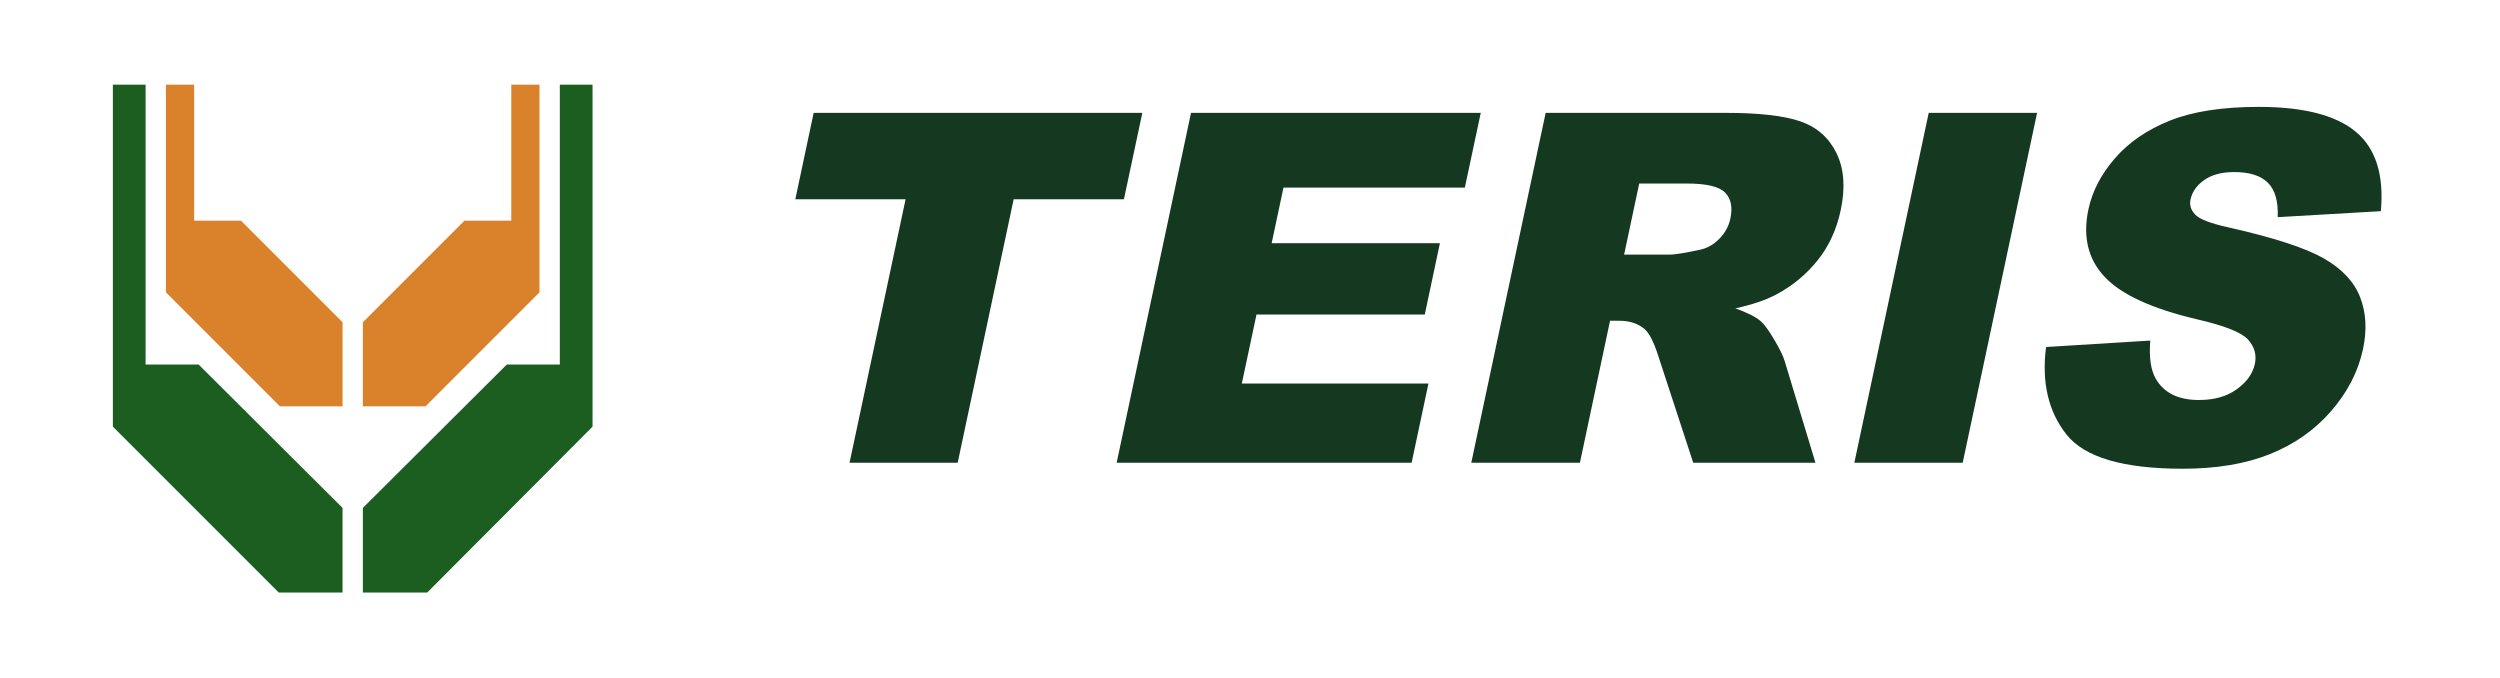
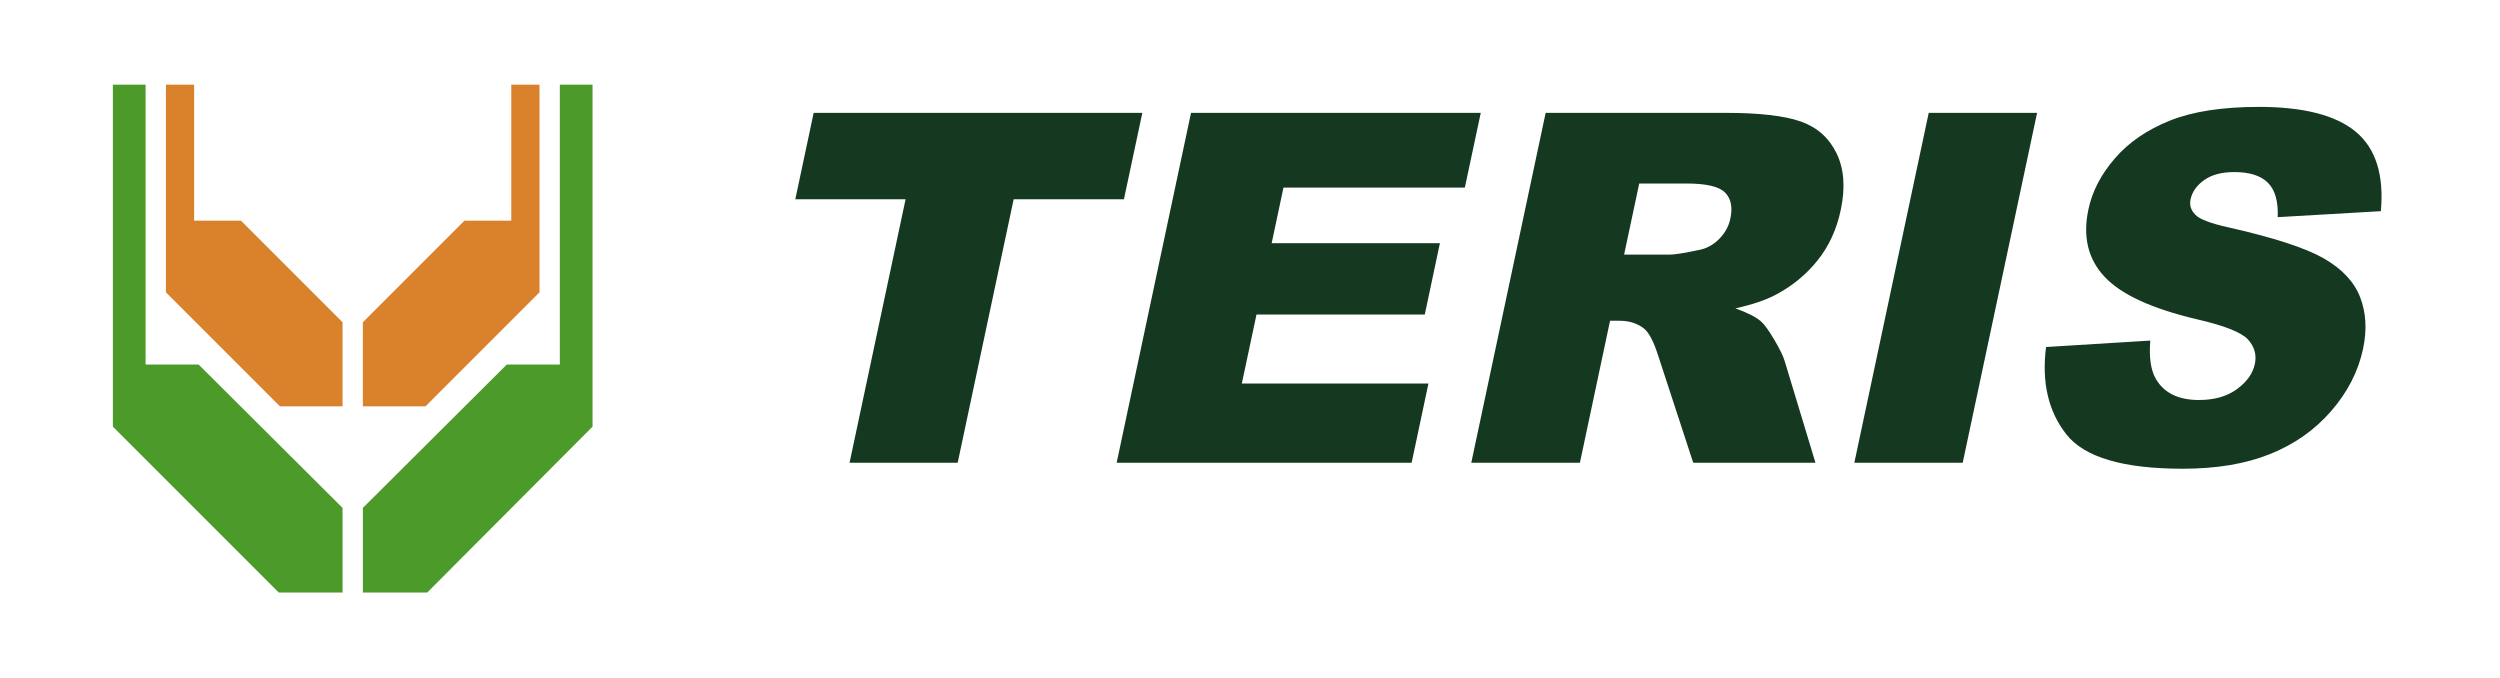
<svg xmlns="http://www.w3.org/2000/svg" viewBox="0 0 443 120" width="100%" height="100%">
  <g id="teris-emblem">
-     <path d="M 20.0 15.0 L 20.0 75.6 L 49.4 105.0 L 60.7 105.0 L 60.7 90.0 L 35.2 64.6 L 25.8 64.6 L 25.8 15.0 Z" fill="#1B5E20" />
-     <path d="M 105.0 15.0 L 105.0 75.6 L 75.7 105.0 L 64.3 105.0 L 64.3 90.0 L 89.8 64.6 L 99.2 64.6 L 99.2 15.0 Z" fill="#1B5E20" />
+     <path d="M 20.0 15.0 L 20.0 75.6 L 49.4 105.0 L 60.7 105.0 L 60.7 90.0 L 35.2 64.6 L 25.8 64.6 L 25.8 15.0 Z" fill="#4C9A2A" />
+     <path d="M 105.0 15.0 L 105.0 75.6 L 75.7 105.0 L 64.3 105.0 L 64.3 90.0 L 89.8 64.6 L 99.2 64.6 L 99.2 15.0 Z" fill="#4C9A2A" />
    <path d="M 29.4 15.0 L 29.4 51.8 L 49.6 72.0 L 60.7 72.0 L 60.7 57.1 L 42.7 39.1 L 34.4 39.1 L 34.4 15.0 Z" fill="#D9822B" />
    <path d="M 95.6 15.0 L 95.6 51.8 L 75.4 72.0 L 64.3 72.0 L 64.3 57.1 L 82.3 39.1 L 90.6 39.1 L 90.6 15.0 Z" fill="#D9822B" />
  </g>
  <g id="teris-text" fill="#143820">
    <path d="M144.18 20.0H202.42L199.16 35.31H179.62L169.70 82.0H150.54L160.47 35.31H140.93Z M211.05 20.0H262.39L259.57 33.24H227.43L225.34 43.09H255.15L252.47 55.74H222.65L220.05 67.96H253.12L250.14 82.0H197.87Z M260.71 82.0 273.89 20.0H305.82Q314.70 20.0 319.07 21.52Q323.44 23.05 325.44 27.17Q327.44 31.29 326.18 37.21Q325.09 42.37 322.09 46.12Q319.10 49.86 314.76 52.18Q311.99 53.66 307.51 54.64Q310.69 55.78 312.01 56.92Q312.91 57.68 314.39 60.18Q315.87 62.67 316.26 64.03L321.70 82.0H300.04L293.84 63.05Q292.67 59.37 291.38 58.27Q289.62 56.84 287.00 56.84H285.30L279.96 82.0ZM287.79 45.12H295.87Q297.18 45.12 301.13 44.28Q303.11 43.89 304.65 42.33Q306.19 40.77 306.62 38.74Q307.26 35.73 305.69 34.13Q304.13 32.52 298.89 32.52H290.47Z M341.77 20.0H360.97L347.79 82.0H328.59Z M362.56 61.49 381.03 60.35Q380.67 64.79 382.00 67.11Q384.16 70.88 389.66 70.88Q393.76 70.88 396.39 68.95Q399.02 67.03 399.56 64.49Q400.07 62.08 398.36 60.18Q396.65 58.27 389.31 56.58Q377.31 53.75 372.94 49.05Q368.52 44.36 370.07 37.09Q371.08 32.31 374.76 28.06Q378.43 23.81 384.51 21.37Q390.59 18.94 400.27 18.94Q412.16 18.94 417.46 23.36Q422.75 27.78 421.89 37.42L403.61 38.48Q403.78 34.29 401.88 32.39Q399.98 30.49 395.92 30.49Q392.57 30.49 390.58 31.91Q388.59 33.32 388.16 35.35Q387.84 36.83 388.99 38.02Q390.08 39.24 394.93 40.30Q406.91 43.01 411.76 45.78Q416.61 48.55 418.21 52.65Q419.81 56.75 418.73 61.83Q417.46 67.79 413.10 72.82Q408.73 77.86 402.25 80.46Q395.78 83.06 386.77 83.06Q370.95 83.06 366.16 76.97Q361.36 70.88 362.56 61.49Z" />
  </g>
</svg>
